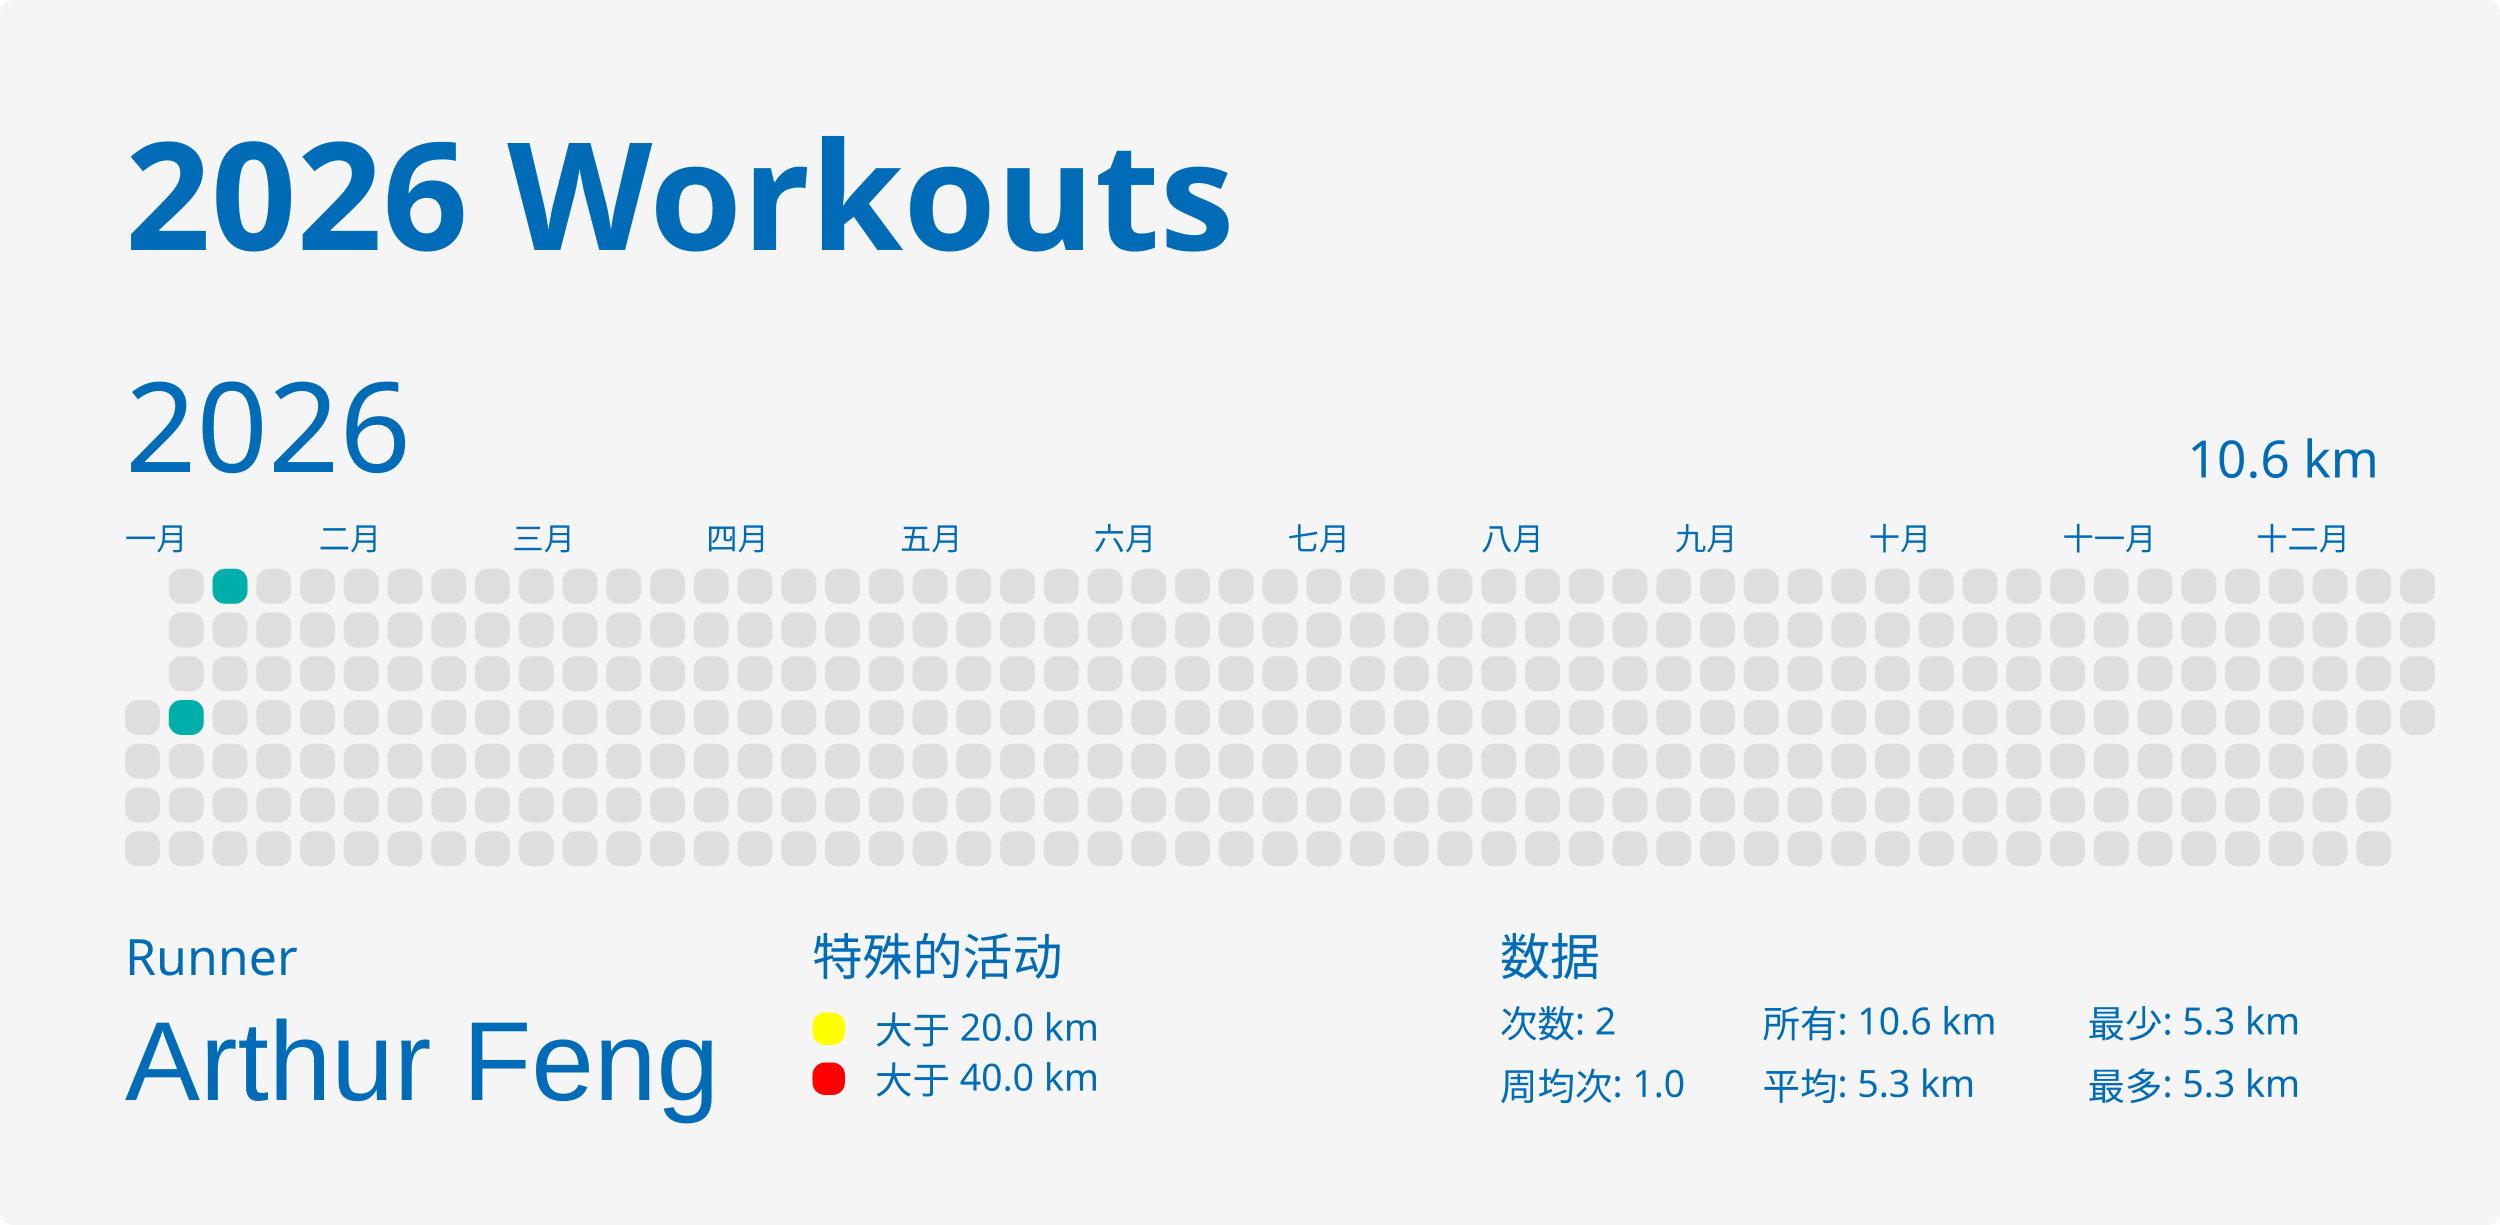
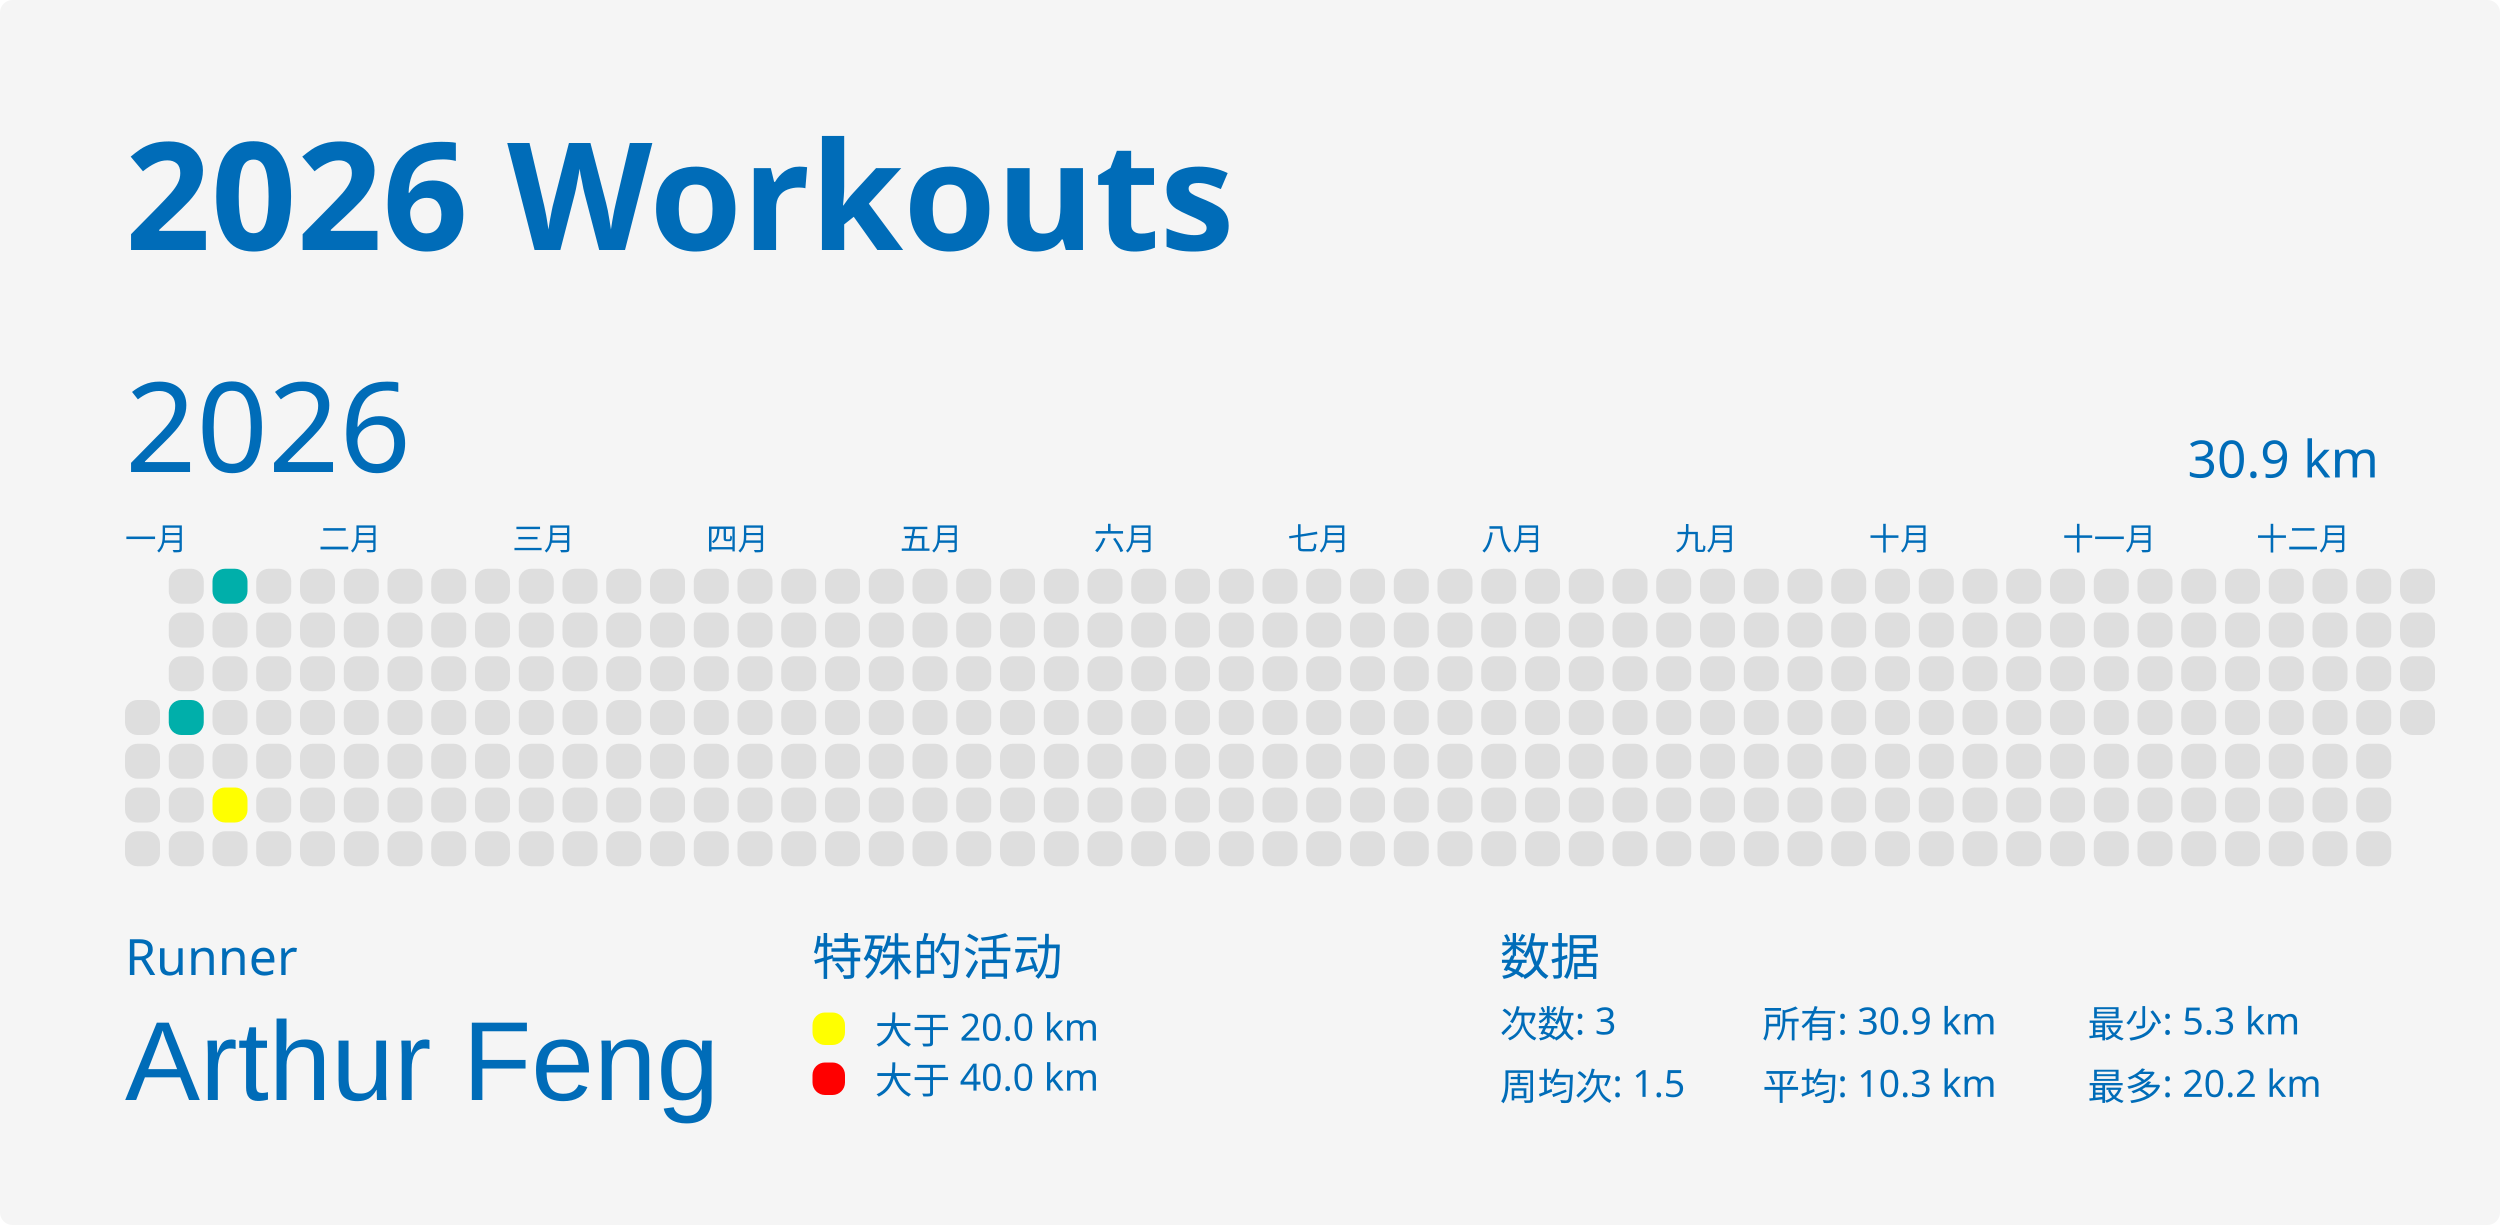
<svg xmlns="http://www.w3.org/2000/svg" baseProfile="full" height="98mm" version="1.1" viewBox="0,0,200,98" width="200mm">
  <defs />
  <rect fill="#f5f5f5" height="98" rx="1" ry="1" width="200" x="0" y="0" />
  <text fill="#006cb8" style="font-size:12px; font-family:MGI-Regular; font-weight:bold;" x="10" y="20">2026 Workouts</text>
  <text fill="#006cb8" style="font-size:4px; font-family:MGI-Regular" x="10" y="78">Runner</text>
  <text fill="#006cb8" style="font-size:9px; font-family:Arial" x="10" y="88">Arthur Feng</text>
  <text fill="#006cb8" style="font-size:4px; font-family:MGI-Regular" x="65" y="78">特殊的活动</text>
  <rect fill="yellow" height="2.6" rx="1" ry="1" width="2.6" x="65" y="81" />
  <text fill="#006cb8" style="font-size:3px; font-family:MGI-Regular" x="70" y="83.5">大于 20.0 km</text>
  <rect fill="red" height="2.6" rx="1" ry="1" width="2.6" x="65" y="85" />
  <text fill="#006cb8" style="font-size:3px; font-family:MGI-Regular" x="70" y="87.5">大于 40.0 km</text>
  <text fill="#006cb8" style="font-size:4px; font-family:MGI-Regular" x="120" y="78">数据</text>
-   <text fill="#006cb8" style="font-size:3px; font-family:MGI-Regular" x="120" y="83">次数: 2</text>
-   <text fill="#006cb8" style="font-size:3px; font-family:MGI-Regular" x="120" y="88">周均次: 1.0</text>
-   <text fill="#006cb8" style="font-size:3px; font-family:MGI-Regular" x="141" y="83">所有: 10.6 km</text>
-   <text fill="#006cb8" style="font-size:3px; font-family:MGI-Regular" x="141" y="88">平均: 5.3 km</text>
+   <text fill="#006cb8" style="font-size:3px; font-family:MGI-Regular" x="120" y="83">次数: 3</text>
+   <text fill="#006cb8" style="font-size:3px; font-family:MGI-Regular" x="120" y="88">周均次: 1.5</text>
+   <text fill="#006cb8" style="font-size:3px; font-family:MGI-Regular" x="141" y="83">所有: 30.9 km</text>
+   <text fill="#006cb8" style="font-size:3px; font-family:MGI-Regular" x="141" y="88">平均: 10.3 km</text>
  <text fill="#006cb8" style="font-size:3px; font-family:MGI-Regular" x="167" y="83">最少: 5.3 km</text>
-   <text fill="#006cb8" style="font-size:3px; font-family:MGI-Regular" x="167" y="88">最多: 5.3 km</text>
+   <text fill="#006cb8" style="font-size:3px; font-family:MGI-Regular" x="167" y="88">最多: 20.2 km</text>
  <text dominant-baseline="hanging" fill="#006cb8" style="font-size:10.0px; font-family:MGI-Regular;" x="10" y="30">2026</text>
-   <text dominant-baseline="hanging" fill="#006cb8" style="font-size:4.125px; font-family:MGI-Regular;" x="175" y="35">10.6 km</text>
+   <text dominant-baseline="hanging" fill="#006cb8" style="font-size:4.125px; font-family:MGI-Regular;" x="175" y="35">30.9 km</text>
  <text fill="#006cb8" style="font-size:2.5px; font-family:MGI-Regular" x="10.0" y="44">一月</text>
  <text fill="#006cb8" style="font-size:2.5px; font-family:MGI-Regular" x="25.5" y="44">二月</text>
  <text fill="#006cb8" style="font-size:2.5px; font-family:MGI-Regular" x="41.0" y="44">三月</text>
  <text fill="#006cb8" style="font-size:2.5px; font-family:MGI-Regular" x="56.5" y="44">四月</text>
  <text fill="#006cb8" style="font-size:2.5px; font-family:MGI-Regular" x="72.0" y="44">五月</text>
  <text fill="#006cb8" style="font-size:2.5px; font-family:MGI-Regular" x="87.5" y="44">六月</text>
  <text fill="#006cb8" style="font-size:2.5px; font-family:MGI-Regular" x="103.0" y="44">七月</text>
  <text fill="#006cb8" style="font-size:2.5px; font-family:MGI-Regular" x="118.5" y="44">八月</text>
  <text fill="#006cb8" style="font-size:2.5px; font-family:MGI-Regular" x="134.0" y="44">九月</text>
  <text fill="#006cb8" style="font-size:2.5px; font-family:MGI-Regular" x="149.5" y="44">十月</text>
  <text fill="#006cb8" style="font-size:2.5px; font-family:MGI-Regular" x="165.0" y="44">十一月</text>
  <text fill="#006cb8" style="font-size:2.5px; font-family:MGI-Regular" x="180.5" y="44">十二月</text>
  <rect fill="#dedede" height="2.8" rx="1" ry="1" width="2.8" x="10.0" y="56.0" />
  <rect fill="#dedede" height="2.8" rx="1" ry="1" width="2.8" x="10.0" y="59.5" />
  <rect fill="#dedede" height="2.8" rx="1" ry="1" width="2.8" x="10.0" y="63.0" />
  <rect fill="#dedede" height="2.8" rx="1" ry="1" width="2.8" x="10.0" y="66.5" />
  <rect fill="#dedede" height="2.8" rx="1" ry="1" width="2.8" x="13.5" y="45.5" />
  <rect fill="#dedede" height="2.8" rx="1" ry="1" width="2.8" x="13.5" y="49.0" />
  <rect fill="#dedede" height="2.8" rx="1" ry="1" width="2.8" x="13.5" y="52.5" />
  <rect fill="#00AFAA" height="2.8" rx="1" ry="1" width="2.8" x="13.5" y="56.0" />
  <rect fill="#dedede" height="2.8" rx="1" ry="1" width="2.8" x="13.5" y="59.5" />
  <rect fill="#dedede" height="2.8" rx="1" ry="1" width="2.8" x="13.5" y="63.0" />
  <rect fill="#dedede" height="2.8" rx="1" ry="1" width="2.8" x="13.5" y="66.5" />
  <rect fill="#00AFAA" height="2.8" rx="1" ry="1" width="2.8" x="17.0" y="45.5" />
  <rect fill="#dedede" height="2.8" rx="1" ry="1" width="2.8" x="17.0" y="49.0" />
  <rect fill="#dedede" height="2.8" rx="1" ry="1" width="2.8" x="17.0" y="52.5" />
  <rect fill="#dedede" height="2.8" rx="1" ry="1" width="2.8" x="17.0" y="56.0" />
  <rect fill="#dedede" height="2.8" rx="1" ry="1" width="2.8" x="17.0" y="59.5" />
-   <rect fill="#dedede" height="2.8" rx="1" ry="1" width="2.8" x="17.0" y="63.0" />
+   <rect fill="yellow" height="2.8" rx="1" ry="1" width="2.8" x="17.0" y="63.0" />
  <rect fill="#dedede" height="2.8" rx="1" ry="1" width="2.8" x="17.0" y="66.5" />
  <rect fill="#dedede" height="2.8" rx="1" ry="1" width="2.8" x="20.5" y="45.5" />
  <rect fill="#dedede" height="2.8" rx="1" ry="1" width="2.8" x="20.5" y="49.0" />
  <rect fill="#dedede" height="2.8" rx="1" ry="1" width="2.8" x="20.5" y="52.5" />
  <rect fill="#dedede" height="2.8" rx="1" ry="1" width="2.8" x="20.5" y="56.0" />
  <rect fill="#dedede" height="2.8" rx="1" ry="1" width="2.8" x="20.5" y="59.5" />
  <rect fill="#dedede" height="2.8" rx="1" ry="1" width="2.8" x="20.5" y="63.0" />
  <rect fill="#dedede" height="2.8" rx="1" ry="1" width="2.8" x="20.5" y="66.5" />
  <rect fill="#dedede" height="2.8" rx="1" ry="1" width="2.8" x="24.0" y="45.5" />
  <rect fill="#dedede" height="2.8" rx="1" ry="1" width="2.8" x="24.0" y="49.0" />
  <rect fill="#dedede" height="2.8" rx="1" ry="1" width="2.8" x="24.0" y="52.5" />
  <rect fill="#dedede" height="2.8" rx="1" ry="1" width="2.8" x="24.0" y="56.0" />
  <rect fill="#dedede" height="2.8" rx="1" ry="1" width="2.8" x="24.0" y="59.5" />
  <rect fill="#dedede" height="2.8" rx="1" ry="1" width="2.8" x="24.0" y="63.0" />
  <rect fill="#dedede" height="2.8" rx="1" ry="1" width="2.8" x="24.0" y="66.5" />
  <rect fill="#dedede" height="2.8" rx="1" ry="1" width="2.8" x="27.5" y="45.5" />
  <rect fill="#dedede" height="2.8" rx="1" ry="1" width="2.8" x="27.5" y="49.0" />
  <rect fill="#dedede" height="2.8" rx="1" ry="1" width="2.8" x="27.5" y="52.5" />
  <rect fill="#dedede" height="2.8" rx="1" ry="1" width="2.8" x="27.5" y="56.0" />
  <rect fill="#dedede" height="2.8" rx="1" ry="1" width="2.8" x="27.5" y="59.5" />
  <rect fill="#dedede" height="2.8" rx="1" ry="1" width="2.8" x="27.5" y="63.0" />
  <rect fill="#dedede" height="2.8" rx="1" ry="1" width="2.8" x="27.5" y="66.5" />
  <rect fill="#dedede" height="2.8" rx="1" ry="1" width="2.8" x="31.0" y="45.5" />
  <rect fill="#dedede" height="2.8" rx="1" ry="1" width="2.8" x="31.0" y="49.0" />
  <rect fill="#dedede" height="2.8" rx="1" ry="1" width="2.8" x="31.0" y="52.5" />
  <rect fill="#dedede" height="2.8" rx="1" ry="1" width="2.8" x="31.0" y="56.0" />
  <rect fill="#dedede" height="2.8" rx="1" ry="1" width="2.8" x="31.0" y="59.5" />
  <rect fill="#dedede" height="2.8" rx="1" ry="1" width="2.8" x="31.0" y="63.0" />
  <rect fill="#dedede" height="2.8" rx="1" ry="1" width="2.8" x="31.0" y="66.5" />
  <rect fill="#dedede" height="2.8" rx="1" ry="1" width="2.8" x="34.5" y="45.5" />
  <rect fill="#dedede" height="2.8" rx="1" ry="1" width="2.8" x="34.5" y="49.0" />
  <rect fill="#dedede" height="2.8" rx="1" ry="1" width="2.8" x="34.5" y="52.5" />
  <rect fill="#dedede" height="2.8" rx="1" ry="1" width="2.8" x="34.5" y="56.0" />
  <rect fill="#dedede" height="2.8" rx="1" ry="1" width="2.8" x="34.5" y="59.5" />
  <rect fill="#dedede" height="2.8" rx="1" ry="1" width="2.8" x="34.5" y="63.0" />
  <rect fill="#dedede" height="2.8" rx="1" ry="1" width="2.8" x="34.5" y="66.5" />
  <rect fill="#dedede" height="2.8" rx="1" ry="1" width="2.8" x="38.0" y="45.5" />
  <rect fill="#dedede" height="2.8" rx="1" ry="1" width="2.8" x="38.0" y="49.0" />
  <rect fill="#dedede" height="2.8" rx="1" ry="1" width="2.8" x="38.0" y="52.5" />
  <rect fill="#dedede" height="2.8" rx="1" ry="1" width="2.8" x="38.0" y="56.0" />
  <rect fill="#dedede" height="2.8" rx="1" ry="1" width="2.8" x="38.0" y="59.5" />
  <rect fill="#dedede" height="2.8" rx="1" ry="1" width="2.8" x="38.0" y="63.0" />
  <rect fill="#dedede" height="2.8" rx="1" ry="1" width="2.8" x="38.0" y="66.5" />
  <rect fill="#dedede" height="2.8" rx="1" ry="1" width="2.8" x="41.5" y="45.5" />
  <rect fill="#dedede" height="2.8" rx="1" ry="1" width="2.8" x="41.5" y="49.0" />
  <rect fill="#dedede" height="2.8" rx="1" ry="1" width="2.8" x="41.5" y="52.5" />
  <rect fill="#dedede" height="2.8" rx="1" ry="1" width="2.8" x="41.5" y="56.0" />
  <rect fill="#dedede" height="2.8" rx="1" ry="1" width="2.8" x="41.5" y="59.5" />
  <rect fill="#dedede" height="2.8" rx="1" ry="1" width="2.8" x="41.5" y="63.0" />
  <rect fill="#dedede" height="2.8" rx="1" ry="1" width="2.8" x="41.5" y="66.5" />
  <rect fill="#dedede" height="2.8" rx="1" ry="1" width="2.8" x="45.0" y="45.5" />
  <rect fill="#dedede" height="2.8" rx="1" ry="1" width="2.8" x="45.0" y="49.0" />
  <rect fill="#dedede" height="2.8" rx="1" ry="1" width="2.8" x="45.0" y="52.5" />
  <rect fill="#dedede" height="2.8" rx="1" ry="1" width="2.8" x="45.0" y="56.0" />
  <rect fill="#dedede" height="2.8" rx="1" ry="1" width="2.8" x="45.0" y="59.5" />
  <rect fill="#dedede" height="2.8" rx="1" ry="1" width="2.8" x="45.0" y="63.0" />
  <rect fill="#dedede" height="2.8" rx="1" ry="1" width="2.8" x="45.0" y="66.5" />
  <rect fill="#dedede" height="2.8" rx="1" ry="1" width="2.8" x="48.5" y="45.5" />
  <rect fill="#dedede" height="2.8" rx="1" ry="1" width="2.8" x="48.5" y="49.0" />
  <rect fill="#dedede" height="2.8" rx="1" ry="1" width="2.8" x="48.5" y="52.5" />
  <rect fill="#dedede" height="2.8" rx="1" ry="1" width="2.8" x="48.5" y="56.0" />
  <rect fill="#dedede" height="2.8" rx="1" ry="1" width="2.8" x="48.5" y="59.5" />
  <rect fill="#dedede" height="2.8" rx="1" ry="1" width="2.8" x="48.5" y="63.0" />
  <rect fill="#dedede" height="2.8" rx="1" ry="1" width="2.8" x="48.5" y="66.5" />
  <rect fill="#dedede" height="2.8" rx="1" ry="1" width="2.8" x="52.0" y="45.5" />
  <rect fill="#dedede" height="2.8" rx="1" ry="1" width="2.8" x="52.0" y="49.0" />
  <rect fill="#dedede" height="2.8" rx="1" ry="1" width="2.8" x="52.0" y="52.5" />
  <rect fill="#dedede" height="2.8" rx="1" ry="1" width="2.8" x="52.0" y="56.0" />
  <rect fill="#dedede" height="2.8" rx="1" ry="1" width="2.8" x="52.0" y="59.5" />
  <rect fill="#dedede" height="2.8" rx="1" ry="1" width="2.8" x="52.0" y="63.0" />
  <rect fill="#dedede" height="2.8" rx="1" ry="1" width="2.8" x="52.0" y="66.5" />
  <rect fill="#dedede" height="2.8" rx="1" ry="1" width="2.8" x="55.5" y="45.5" />
  <rect fill="#dedede" height="2.8" rx="1" ry="1" width="2.8" x="55.5" y="49.0" />
  <rect fill="#dedede" height="2.8" rx="1" ry="1" width="2.8" x="55.5" y="52.5" />
  <rect fill="#dedede" height="2.8" rx="1" ry="1" width="2.8" x="55.5" y="56.0" />
  <rect fill="#dedede" height="2.8" rx="1" ry="1" width="2.8" x="55.5" y="59.5" />
  <rect fill="#dedede" height="2.8" rx="1" ry="1" width="2.8" x="55.5" y="63.0" />
  <rect fill="#dedede" height="2.8" rx="1" ry="1" width="2.8" x="55.5" y="66.5" />
  <rect fill="#dedede" height="2.8" rx="1" ry="1" width="2.8" x="59.0" y="45.5" />
  <rect fill="#dedede" height="2.8" rx="1" ry="1" width="2.8" x="59.0" y="49.0" />
  <rect fill="#dedede" height="2.8" rx="1" ry="1" width="2.8" x="59.0" y="52.5" />
  <rect fill="#dedede" height="2.8" rx="1" ry="1" width="2.8" x="59.0" y="56.0" />
  <rect fill="#dedede" height="2.8" rx="1" ry="1" width="2.8" x="59.0" y="59.5" />
  <rect fill="#dedede" height="2.8" rx="1" ry="1" width="2.8" x="59.0" y="63.0" />
  <rect fill="#dedede" height="2.8" rx="1" ry="1" width="2.8" x="59.0" y="66.5" />
  <rect fill="#dedede" height="2.8" rx="1" ry="1" width="2.8" x="62.5" y="45.5" />
  <rect fill="#dedede" height="2.8" rx="1" ry="1" width="2.8" x="62.5" y="49.0" />
  <rect fill="#dedede" height="2.8" rx="1" ry="1" width="2.8" x="62.5" y="52.5" />
  <rect fill="#dedede" height="2.8" rx="1" ry="1" width="2.8" x="62.5" y="56.0" />
  <rect fill="#dedede" height="2.8" rx="1" ry="1" width="2.8" x="62.5" y="59.5" />
  <rect fill="#dedede" height="2.8" rx="1" ry="1" width="2.8" x="62.5" y="63.0" />
  <rect fill="#dedede" height="2.8" rx="1" ry="1" width="2.8" x="62.5" y="66.5" />
  <rect fill="#dedede" height="2.8" rx="1" ry="1" width="2.8" x="66.0" y="45.5" />
  <rect fill="#dedede" height="2.8" rx="1" ry="1" width="2.8" x="66.0" y="49.0" />
  <rect fill="#dedede" height="2.8" rx="1" ry="1" width="2.8" x="66.0" y="52.5" />
  <rect fill="#dedede" height="2.8" rx="1" ry="1" width="2.8" x="66.0" y="56.0" />
  <rect fill="#dedede" height="2.8" rx="1" ry="1" width="2.8" x="66.0" y="59.5" />
  <rect fill="#dedede" height="2.8" rx="1" ry="1" width="2.8" x="66.0" y="63.0" />
  <rect fill="#dedede" height="2.8" rx="1" ry="1" width="2.8" x="66.0" y="66.5" />
  <rect fill="#dedede" height="2.8" rx="1" ry="1" width="2.8" x="69.5" y="45.5" />
  <rect fill="#dedede" height="2.8" rx="1" ry="1" width="2.8" x="69.5" y="49.0" />
  <rect fill="#dedede" height="2.8" rx="1" ry="1" width="2.8" x="69.5" y="52.5" />
  <rect fill="#dedede" height="2.8" rx="1" ry="1" width="2.8" x="69.5" y="56.0" />
  <rect fill="#dedede" height="2.8" rx="1" ry="1" width="2.8" x="69.5" y="59.5" />
  <rect fill="#dedede" height="2.8" rx="1" ry="1" width="2.8" x="69.5" y="63.0" />
  <rect fill="#dedede" height="2.8" rx="1" ry="1" width="2.8" x="69.5" y="66.5" />
  <rect fill="#dedede" height="2.8" rx="1" ry="1" width="2.8" x="73.0" y="45.5" />
  <rect fill="#dedede" height="2.8" rx="1" ry="1" width="2.8" x="73.0" y="49.0" />
  <rect fill="#dedede" height="2.8" rx="1" ry="1" width="2.8" x="73.0" y="52.5" />
  <rect fill="#dedede" height="2.8" rx="1" ry="1" width="2.8" x="73.0" y="56.0" />
  <rect fill="#dedede" height="2.8" rx="1" ry="1" width="2.8" x="73.0" y="59.5" />
  <rect fill="#dedede" height="2.8" rx="1" ry="1" width="2.8" x="73.0" y="63.0" />
  <rect fill="#dedede" height="2.8" rx="1" ry="1" width="2.8" x="73.0" y="66.5" />
  <rect fill="#dedede" height="2.8" rx="1" ry="1" width="2.8" x="76.5" y="45.5" />
  <rect fill="#dedede" height="2.8" rx="1" ry="1" width="2.8" x="76.5" y="49.0" />
  <rect fill="#dedede" height="2.8" rx="1" ry="1" width="2.8" x="76.5" y="52.5" />
  <rect fill="#dedede" height="2.8" rx="1" ry="1" width="2.8" x="76.5" y="56.0" />
  <rect fill="#dedede" height="2.8" rx="1" ry="1" width="2.8" x="76.5" y="59.5" />
  <rect fill="#dedede" height="2.8" rx="1" ry="1" width="2.8" x="76.5" y="63.0" />
  <rect fill="#dedede" height="2.8" rx="1" ry="1" width="2.8" x="76.5" y="66.5" />
  <rect fill="#dedede" height="2.8" rx="1" ry="1" width="2.8" x="80.0" y="45.5" />
  <rect fill="#dedede" height="2.8" rx="1" ry="1" width="2.8" x="80.0" y="49.0" />
  <rect fill="#dedede" height="2.8" rx="1" ry="1" width="2.8" x="80.0" y="52.5" />
  <rect fill="#dedede" height="2.8" rx="1" ry="1" width="2.8" x="80.0" y="56.0" />
  <rect fill="#dedede" height="2.8" rx="1" ry="1" width="2.8" x="80.0" y="59.5" />
  <rect fill="#dedede" height="2.8" rx="1" ry="1" width="2.8" x="80.0" y="63.0" />
  <rect fill="#dedede" height="2.8" rx="1" ry="1" width="2.8" x="80.0" y="66.5" />
  <rect fill="#dedede" height="2.8" rx="1" ry="1" width="2.8" x="83.5" y="45.5" />
  <rect fill="#dedede" height="2.8" rx="1" ry="1" width="2.8" x="83.5" y="49.0" />
  <rect fill="#dedede" height="2.8" rx="1" ry="1" width="2.8" x="83.5" y="52.5" />
  <rect fill="#dedede" height="2.8" rx="1" ry="1" width="2.8" x="83.5" y="56.0" />
  <rect fill="#dedede" height="2.8" rx="1" ry="1" width="2.8" x="83.5" y="59.5" />
  <rect fill="#dedede" height="2.8" rx="1" ry="1" width="2.8" x="83.5" y="63.0" />
  <rect fill="#dedede" height="2.8" rx="1" ry="1" width="2.8" x="83.5" y="66.5" />
  <rect fill="#dedede" height="2.8" rx="1" ry="1" width="2.8" x="87.0" y="45.5" />
  <rect fill="#dedede" height="2.8" rx="1" ry="1" width="2.8" x="87.0" y="49.0" />
  <rect fill="#dedede" height="2.8" rx="1" ry="1" width="2.8" x="87.0" y="52.5" />
  <rect fill="#dedede" height="2.8" rx="1" ry="1" width="2.8" x="87.0" y="56.0" />
  <rect fill="#dedede" height="2.8" rx="1" ry="1" width="2.8" x="87.0" y="59.5" />
  <rect fill="#dedede" height="2.8" rx="1" ry="1" width="2.8" x="87.0" y="63.0" />
  <rect fill="#dedede" height="2.8" rx="1" ry="1" width="2.8" x="87.0" y="66.5" />
  <rect fill="#dedede" height="2.8" rx="1" ry="1" width="2.8" x="90.5" y="45.5" />
  <rect fill="#dedede" height="2.8" rx="1" ry="1" width="2.8" x="90.5" y="49.0" />
  <rect fill="#dedede" height="2.8" rx="1" ry="1" width="2.8" x="90.5" y="52.5" />
  <rect fill="#dedede" height="2.8" rx="1" ry="1" width="2.8" x="90.5" y="56.0" />
  <rect fill="#dedede" height="2.8" rx="1" ry="1" width="2.8" x="90.5" y="59.5" />
  <rect fill="#dedede" height="2.8" rx="1" ry="1" width="2.8" x="90.5" y="63.0" />
  <rect fill="#dedede" height="2.8" rx="1" ry="1" width="2.8" x="90.5" y="66.5" />
  <rect fill="#dedede" height="2.8" rx="1" ry="1" width="2.8" x="94.0" y="45.5" />
  <rect fill="#dedede" height="2.8" rx="1" ry="1" width="2.8" x="94.0" y="49.0" />
  <rect fill="#dedede" height="2.8" rx="1" ry="1" width="2.8" x="94.0" y="52.5" />
  <rect fill="#dedede" height="2.8" rx="1" ry="1" width="2.8" x="94.0" y="56.0" />
  <rect fill="#dedede" height="2.8" rx="1" ry="1" width="2.8" x="94.0" y="59.5" />
  <rect fill="#dedede" height="2.8" rx="1" ry="1" width="2.8" x="94.0" y="63.0" />
  <rect fill="#dedede" height="2.8" rx="1" ry="1" width="2.8" x="94.0" y="66.5" />
  <rect fill="#dedede" height="2.8" rx="1" ry="1" width="2.8" x="97.5" y="45.5" />
  <rect fill="#dedede" height="2.8" rx="1" ry="1" width="2.8" x="97.5" y="49.0" />
  <rect fill="#dedede" height="2.8" rx="1" ry="1" width="2.8" x="97.5" y="52.5" />
  <rect fill="#dedede" height="2.8" rx="1" ry="1" width="2.8" x="97.5" y="56.0" />
  <rect fill="#dedede" height="2.8" rx="1" ry="1" width="2.8" x="97.5" y="59.5" />
  <rect fill="#dedede" height="2.8" rx="1" ry="1" width="2.8" x="97.5" y="63.0" />
  <rect fill="#dedede" height="2.8" rx="1" ry="1" width="2.8" x="97.5" y="66.5" />
  <rect fill="#dedede" height="2.8" rx="1" ry="1" width="2.8" x="101.0" y="45.5" />
  <rect fill="#dedede" height="2.8" rx="1" ry="1" width="2.8" x="101.0" y="49.0" />
  <rect fill="#dedede" height="2.8" rx="1" ry="1" width="2.8" x="101.0" y="52.5" />
  <rect fill="#dedede" height="2.8" rx="1" ry="1" width="2.8" x="101.0" y="56.0" />
  <rect fill="#dedede" height="2.8" rx="1" ry="1" width="2.8" x="101.0" y="59.5" />
  <rect fill="#dedede" height="2.8" rx="1" ry="1" width="2.8" x="101.0" y="63.0" />
  <rect fill="#dedede" height="2.8" rx="1" ry="1" width="2.8" x="101.0" y="66.5" />
  <rect fill="#dedede" height="2.8" rx="1" ry="1" width="2.8" x="104.5" y="45.5" />
  <rect fill="#dedede" height="2.8" rx="1" ry="1" width="2.8" x="104.5" y="49.0" />
  <rect fill="#dedede" height="2.8" rx="1" ry="1" width="2.8" x="104.5" y="52.5" />
  <rect fill="#dedede" height="2.8" rx="1" ry="1" width="2.8" x="104.5" y="56.0" />
  <rect fill="#dedede" height="2.8" rx="1" ry="1" width="2.8" x="104.5" y="59.5" />
  <rect fill="#dedede" height="2.8" rx="1" ry="1" width="2.8" x="104.5" y="63.0" />
  <rect fill="#dedede" height="2.8" rx="1" ry="1" width="2.8" x="104.5" y="66.5" />
  <rect fill="#dedede" height="2.8" rx="1" ry="1" width="2.8" x="108.0" y="45.5" />
  <rect fill="#dedede" height="2.8" rx="1" ry="1" width="2.8" x="108.0" y="49.0" />
  <rect fill="#dedede" height="2.8" rx="1" ry="1" width="2.8" x="108.0" y="52.5" />
  <rect fill="#dedede" height="2.8" rx="1" ry="1" width="2.8" x="108.0" y="56.0" />
  <rect fill="#dedede" height="2.8" rx="1" ry="1" width="2.8" x="108.0" y="59.5" />
  <rect fill="#dedede" height="2.8" rx="1" ry="1" width="2.8" x="108.0" y="63.0" />
  <rect fill="#dedede" height="2.8" rx="1" ry="1" width="2.8" x="108.0" y="66.5" />
  <rect fill="#dedede" height="2.8" rx="1" ry="1" width="2.8" x="111.5" y="45.5" />
  <rect fill="#dedede" height="2.8" rx="1" ry="1" width="2.8" x="111.5" y="49.0" />
  <rect fill="#dedede" height="2.8" rx="1" ry="1" width="2.8" x="111.5" y="52.5" />
  <rect fill="#dedede" height="2.8" rx="1" ry="1" width="2.8" x="111.5" y="56.0" />
  <rect fill="#dedede" height="2.8" rx="1" ry="1" width="2.8" x="111.5" y="59.5" />
  <rect fill="#dedede" height="2.8" rx="1" ry="1" width="2.8" x="111.5" y="63.0" />
  <rect fill="#dedede" height="2.8" rx="1" ry="1" width="2.8" x="111.5" y="66.5" />
  <rect fill="#dedede" height="2.8" rx="1" ry="1" width="2.8" x="115.0" y="45.5" />
  <rect fill="#dedede" height="2.8" rx="1" ry="1" width="2.8" x="115.0" y="49.0" />
  <rect fill="#dedede" height="2.8" rx="1" ry="1" width="2.8" x="115.0" y="52.5" />
  <rect fill="#dedede" height="2.8" rx="1" ry="1" width="2.8" x="115.0" y="56.0" />
  <rect fill="#dedede" height="2.8" rx="1" ry="1" width="2.8" x="115.0" y="59.5" />
  <rect fill="#dedede" height="2.8" rx="1" ry="1" width="2.8" x="115.0" y="63.0" />
  <rect fill="#dedede" height="2.8" rx="1" ry="1" width="2.8" x="115.0" y="66.5" />
  <rect fill="#dedede" height="2.8" rx="1" ry="1" width="2.8" x="118.5" y="45.5" />
  <rect fill="#dedede" height="2.8" rx="1" ry="1" width="2.8" x="118.5" y="49.0" />
  <rect fill="#dedede" height="2.8" rx="1" ry="1" width="2.8" x="118.5" y="52.5" />
  <rect fill="#dedede" height="2.8" rx="1" ry="1" width="2.8" x="118.5" y="56.0" />
  <rect fill="#dedede" height="2.8" rx="1" ry="1" width="2.8" x="118.5" y="59.5" />
  <rect fill="#dedede" height="2.8" rx="1" ry="1" width="2.8" x="118.5" y="63.0" />
  <rect fill="#dedede" height="2.8" rx="1" ry="1" width="2.8" x="118.5" y="66.5" />
  <rect fill="#dedede" height="2.8" rx="1" ry="1" width="2.8" x="122.0" y="45.5" />
  <rect fill="#dedede" height="2.8" rx="1" ry="1" width="2.8" x="122.0" y="49.0" />
  <rect fill="#dedede" height="2.8" rx="1" ry="1" width="2.8" x="122.0" y="52.5" />
  <rect fill="#dedede" height="2.8" rx="1" ry="1" width="2.8" x="122.0" y="56.0" />
  <rect fill="#dedede" height="2.8" rx="1" ry="1" width="2.8" x="122.0" y="59.5" />
  <rect fill="#dedede" height="2.8" rx="1" ry="1" width="2.8" x="122.0" y="63.0" />
  <rect fill="#dedede" height="2.8" rx="1" ry="1" width="2.8" x="122.0" y="66.5" />
  <rect fill="#dedede" height="2.8" rx="1" ry="1" width="2.8" x="125.5" y="45.5" />
  <rect fill="#dedede" height="2.8" rx="1" ry="1" width="2.8" x="125.5" y="49.0" />
  <rect fill="#dedede" height="2.8" rx="1" ry="1" width="2.8" x="125.5" y="52.5" />
  <rect fill="#dedede" height="2.8" rx="1" ry="1" width="2.8" x="125.5" y="56.0" />
  <rect fill="#dedede" height="2.8" rx="1" ry="1" width="2.8" x="125.5" y="59.5" />
  <rect fill="#dedede" height="2.8" rx="1" ry="1" width="2.8" x="125.5" y="63.0" />
  <rect fill="#dedede" height="2.8" rx="1" ry="1" width="2.8" x="125.5" y="66.5" />
  <rect fill="#dedede" height="2.8" rx="1" ry="1" width="2.8" x="129.0" y="45.5" />
  <rect fill="#dedede" height="2.8" rx="1" ry="1" width="2.8" x="129.0" y="49.0" />
  <rect fill="#dedede" height="2.8" rx="1" ry="1" width="2.8" x="129.0" y="52.5" />
  <rect fill="#dedede" height="2.8" rx="1" ry="1" width="2.8" x="129.0" y="56.0" />
  <rect fill="#dedede" height="2.8" rx="1" ry="1" width="2.8" x="129.0" y="59.5" />
  <rect fill="#dedede" height="2.8" rx="1" ry="1" width="2.8" x="129.0" y="63.0" />
  <rect fill="#dedede" height="2.8" rx="1" ry="1" width="2.8" x="129.0" y="66.5" />
  <rect fill="#dedede" height="2.8" rx="1" ry="1" width="2.8" x="132.5" y="45.5" />
  <rect fill="#dedede" height="2.8" rx="1" ry="1" width="2.8" x="132.5" y="49.0" />
  <rect fill="#dedede" height="2.8" rx="1" ry="1" width="2.8" x="132.5" y="52.5" />
  <rect fill="#dedede" height="2.8" rx="1" ry="1" width="2.8" x="132.5" y="56.0" />
  <rect fill="#dedede" height="2.8" rx="1" ry="1" width="2.8" x="132.5" y="59.5" />
  <rect fill="#dedede" height="2.8" rx="1" ry="1" width="2.8" x="132.5" y="63.0" />
  <rect fill="#dedede" height="2.8" rx="1" ry="1" width="2.8" x="132.5" y="66.5" />
  <rect fill="#dedede" height="2.8" rx="1" ry="1" width="2.8" x="136.0" y="45.5" />
  <rect fill="#dedede" height="2.8" rx="1" ry="1" width="2.8" x="136.0" y="49.0" />
  <rect fill="#dedede" height="2.8" rx="1" ry="1" width="2.8" x="136.0" y="52.5" />
  <rect fill="#dedede" height="2.8" rx="1" ry="1" width="2.8" x="136.0" y="56.0" />
  <rect fill="#dedede" height="2.8" rx="1" ry="1" width="2.8" x="136.0" y="59.5" />
  <rect fill="#dedede" height="2.8" rx="1" ry="1" width="2.8" x="136.0" y="63.0" />
  <rect fill="#dedede" height="2.8" rx="1" ry="1" width="2.8" x="136.0" y="66.5" />
  <rect fill="#dedede" height="2.8" rx="1" ry="1" width="2.8" x="139.5" y="45.5" />
  <rect fill="#dedede" height="2.8" rx="1" ry="1" width="2.8" x="139.5" y="49.0" />
  <rect fill="#dedede" height="2.8" rx="1" ry="1" width="2.8" x="139.5" y="52.5" />
  <rect fill="#dedede" height="2.8" rx="1" ry="1" width="2.8" x="139.5" y="56.0" />
  <rect fill="#dedede" height="2.8" rx="1" ry="1" width="2.8" x="139.5" y="59.5" />
  <rect fill="#dedede" height="2.8" rx="1" ry="1" width="2.8" x="139.5" y="63.0" />
  <rect fill="#dedede" height="2.8" rx="1" ry="1" width="2.8" x="139.5" y="66.5" />
  <rect fill="#dedede" height="2.8" rx="1" ry="1" width="2.8" x="143.0" y="45.5" />
  <rect fill="#dedede" height="2.8" rx="1" ry="1" width="2.8" x="143.0" y="49.0" />
  <rect fill="#dedede" height="2.8" rx="1" ry="1" width="2.8" x="143.0" y="52.5" />
  <rect fill="#dedede" height="2.8" rx="1" ry="1" width="2.8" x="143.0" y="56.0" />
  <rect fill="#dedede" height="2.8" rx="1" ry="1" width="2.8" x="143.0" y="59.5" />
  <rect fill="#dedede" height="2.8" rx="1" ry="1" width="2.8" x="143.0" y="63.0" />
  <rect fill="#dedede" height="2.8" rx="1" ry="1" width="2.8" x="143.0" y="66.5" />
  <rect fill="#dedede" height="2.8" rx="1" ry="1" width="2.8" x="146.5" y="45.5" />
  <rect fill="#dedede" height="2.8" rx="1" ry="1" width="2.8" x="146.5" y="49.0" />
  <rect fill="#dedede" height="2.8" rx="1" ry="1" width="2.8" x="146.5" y="52.5" />
  <rect fill="#dedede" height="2.8" rx="1" ry="1" width="2.8" x="146.5" y="56.0" />
  <rect fill="#dedede" height="2.8" rx="1" ry="1" width="2.8" x="146.5" y="59.5" />
  <rect fill="#dedede" height="2.8" rx="1" ry="1" width="2.8" x="146.5" y="63.0" />
  <rect fill="#dedede" height="2.8" rx="1" ry="1" width="2.8" x="146.5" y="66.5" />
  <rect fill="#dedede" height="2.8" rx="1" ry="1" width="2.8" x="150.0" y="45.5" />
  <rect fill="#dedede" height="2.8" rx="1" ry="1" width="2.8" x="150.0" y="49.0" />
  <rect fill="#dedede" height="2.8" rx="1" ry="1" width="2.8" x="150.0" y="52.5" />
  <rect fill="#dedede" height="2.8" rx="1" ry="1" width="2.8" x="150.0" y="56.0" />
  <rect fill="#dedede" height="2.8" rx="1" ry="1" width="2.8" x="150.0" y="59.5" />
  <rect fill="#dedede" height="2.8" rx="1" ry="1" width="2.8" x="150.0" y="63.0" />
  <rect fill="#dedede" height="2.8" rx="1" ry="1" width="2.8" x="150.0" y="66.5" />
  <rect fill="#dedede" height="2.8" rx="1" ry="1" width="2.8" x="153.5" y="45.5" />
  <rect fill="#dedede" height="2.8" rx="1" ry="1" width="2.8" x="153.5" y="49.0" />
  <rect fill="#dedede" height="2.8" rx="1" ry="1" width="2.8" x="153.5" y="52.5" />
  <rect fill="#dedede" height="2.8" rx="1" ry="1" width="2.8" x="153.5" y="56.0" />
  <rect fill="#dedede" height="2.8" rx="1" ry="1" width="2.8" x="153.5" y="59.5" />
  <rect fill="#dedede" height="2.8" rx="1" ry="1" width="2.8" x="153.5" y="63.0" />
  <rect fill="#dedede" height="2.8" rx="1" ry="1" width="2.8" x="153.5" y="66.5" />
  <rect fill="#dedede" height="2.8" rx="1" ry="1" width="2.8" x="157.0" y="45.5" />
  <rect fill="#dedede" height="2.8" rx="1" ry="1" width="2.8" x="157.0" y="49.0" />
  <rect fill="#dedede" height="2.8" rx="1" ry="1" width="2.8" x="157.0" y="52.5" />
  <rect fill="#dedede" height="2.8" rx="1" ry="1" width="2.8" x="157.0" y="56.0" />
  <rect fill="#dedede" height="2.8" rx="1" ry="1" width="2.8" x="157.0" y="59.5" />
  <rect fill="#dedede" height="2.8" rx="1" ry="1" width="2.8" x="157.0" y="63.0" />
  <rect fill="#dedede" height="2.8" rx="1" ry="1" width="2.8" x="157.0" y="66.5" />
  <rect fill="#dedede" height="2.8" rx="1" ry="1" width="2.8" x="160.5" y="45.5" />
  <rect fill="#dedede" height="2.8" rx="1" ry="1" width="2.8" x="160.5" y="49.0" />
  <rect fill="#dedede" height="2.8" rx="1" ry="1" width="2.8" x="160.5" y="52.5" />
  <rect fill="#dedede" height="2.8" rx="1" ry="1" width="2.8" x="160.5" y="56.0" />
  <rect fill="#dedede" height="2.8" rx="1" ry="1" width="2.8" x="160.5" y="59.5" />
  <rect fill="#dedede" height="2.8" rx="1" ry="1" width="2.8" x="160.5" y="63.0" />
  <rect fill="#dedede" height="2.8" rx="1" ry="1" width="2.8" x="160.5" y="66.5" />
  <rect fill="#dedede" height="2.8" rx="1" ry="1" width="2.8" x="164.0" y="45.5" />
  <rect fill="#dedede" height="2.8" rx="1" ry="1" width="2.8" x="164.0" y="49.0" />
  <rect fill="#dedede" height="2.8" rx="1" ry="1" width="2.8" x="164.0" y="52.5" />
  <rect fill="#dedede" height="2.8" rx="1" ry="1" width="2.8" x="164.0" y="56.0" />
  <rect fill="#dedede" height="2.8" rx="1" ry="1" width="2.8" x="164.0" y="59.5" />
  <rect fill="#dedede" height="2.8" rx="1" ry="1" width="2.8" x="164.0" y="63.0" />
  <rect fill="#dedede" height="2.8" rx="1" ry="1" width="2.8" x="164.0" y="66.5" />
  <rect fill="#dedede" height="2.8" rx="1" ry="1" width="2.8" x="167.5" y="45.5" />
  <rect fill="#dedede" height="2.8" rx="1" ry="1" width="2.8" x="167.5" y="49.0" />
  <rect fill="#dedede" height="2.8" rx="1" ry="1" width="2.8" x="167.5" y="52.5" />
  <rect fill="#dedede" height="2.8" rx="1" ry="1" width="2.8" x="167.5" y="56.0" />
  <rect fill="#dedede" height="2.8" rx="1" ry="1" width="2.8" x="167.5" y="59.5" />
  <rect fill="#dedede" height="2.8" rx="1" ry="1" width="2.8" x="167.5" y="63.0" />
  <rect fill="#dedede" height="2.8" rx="1" ry="1" width="2.8" x="167.5" y="66.5" />
  <rect fill="#dedede" height="2.8" rx="1" ry="1" width="2.8" x="171.0" y="45.5" />
  <rect fill="#dedede" height="2.8" rx="1" ry="1" width="2.8" x="171.0" y="49.0" />
  <rect fill="#dedede" height="2.8" rx="1" ry="1" width="2.8" x="171.0" y="52.5" />
  <rect fill="#dedede" height="2.8" rx="1" ry="1" width="2.8" x="171.0" y="56.0" />
  <rect fill="#dedede" height="2.8" rx="1" ry="1" width="2.8" x="171.0" y="59.5" />
  <rect fill="#dedede" height="2.8" rx="1" ry="1" width="2.8" x="171.0" y="63.0" />
  <rect fill="#dedede" height="2.8" rx="1" ry="1" width="2.8" x="171.0" y="66.5" />
  <rect fill="#dedede" height="2.8" rx="1" ry="1" width="2.8" x="174.5" y="45.5" />
  <rect fill="#dedede" height="2.8" rx="1" ry="1" width="2.8" x="174.5" y="49.0" />
  <rect fill="#dedede" height="2.8" rx="1" ry="1" width="2.8" x="174.5" y="52.5" />
  <rect fill="#dedede" height="2.8" rx="1" ry="1" width="2.8" x="174.5" y="56.0" />
  <rect fill="#dedede" height="2.8" rx="1" ry="1" width="2.8" x="174.5" y="59.5" />
  <rect fill="#dedede" height="2.8" rx="1" ry="1" width="2.8" x="174.5" y="63.0" />
  <rect fill="#dedede" height="2.8" rx="1" ry="1" width="2.8" x="174.5" y="66.5" />
  <rect fill="#dedede" height="2.8" rx="1" ry="1" width="2.8" x="178.0" y="45.5" />
  <rect fill="#dedede" height="2.8" rx="1" ry="1" width="2.8" x="178.0" y="49.0" />
  <rect fill="#dedede" height="2.8" rx="1" ry="1" width="2.8" x="178.0" y="52.5" />
  <rect fill="#dedede" height="2.8" rx="1" ry="1" width="2.8" x="178.0" y="56.0" />
  <rect fill="#dedede" height="2.8" rx="1" ry="1" width="2.8" x="178.0" y="59.5" />
  <rect fill="#dedede" height="2.8" rx="1" ry="1" width="2.8" x="178.0" y="63.0" />
  <rect fill="#dedede" height="2.8" rx="1" ry="1" width="2.8" x="178.0" y="66.5" />
  <rect fill="#dedede" height="2.8" rx="1" ry="1" width="2.8" x="181.5" y="45.5" />
  <rect fill="#dedede" height="2.8" rx="1" ry="1" width="2.8" x="181.5" y="49.0" />
  <rect fill="#dedede" height="2.8" rx="1" ry="1" width="2.8" x="181.5" y="52.5" />
  <rect fill="#dedede" height="2.8" rx="1" ry="1" width="2.8" x="181.5" y="56.0" />
  <rect fill="#dedede" height="2.8" rx="1" ry="1" width="2.8" x="181.5" y="59.5" />
  <rect fill="#dedede" height="2.8" rx="1" ry="1" width="2.8" x="181.5" y="63.0" />
  <rect fill="#dedede" height="2.8" rx="1" ry="1" width="2.8" x="181.5" y="66.5" />
  <rect fill="#dedede" height="2.8" rx="1" ry="1" width="2.8" x="185.0" y="45.5" />
  <rect fill="#dedede" height="2.8" rx="1" ry="1" width="2.8" x="185.0" y="49.0" />
  <rect fill="#dedede" height="2.8" rx="1" ry="1" width="2.8" x="185.0" y="52.5" />
  <rect fill="#dedede" height="2.8" rx="1" ry="1" width="2.8" x="185.0" y="56.0" />
  <rect fill="#dedede" height="2.8" rx="1" ry="1" width="2.8" x="185.0" y="59.5" />
  <rect fill="#dedede" height="2.8" rx="1" ry="1" width="2.8" x="185.0" y="63.0" />
  <rect fill="#dedede" height="2.8" rx="1" ry="1" width="2.8" x="185.0" y="66.5" />
  <rect fill="#dedede" height="2.8" rx="1" ry="1" width="2.8" x="188.5" y="45.5" />
  <rect fill="#dedede" height="2.8" rx="1" ry="1" width="2.8" x="188.5" y="49.0" />
  <rect fill="#dedede" height="2.8" rx="1" ry="1" width="2.8" x="188.5" y="52.5" />
  <rect fill="#dedede" height="2.8" rx="1" ry="1" width="2.8" x="188.5" y="56.0" />
  <rect fill="#dedede" height="2.8" rx="1" ry="1" width="2.8" x="188.5" y="59.5" />
  <rect fill="#dedede" height="2.8" rx="1" ry="1" width="2.8" x="188.5" y="63.0" />
  <rect fill="#dedede" height="2.8" rx="1" ry="1" width="2.8" x="188.5" y="66.5" />
  <rect fill="#dedede" height="2.8" rx="1" ry="1" width="2.8" x="192.0" y="45.5" />
  <rect fill="#dedede" height="2.8" rx="1" ry="1" width="2.8" x="192.0" y="49.0" />
  <rect fill="#dedede" height="2.8" rx="1" ry="1" width="2.8" x="192.0" y="52.5" />
  <rect fill="#dedede" height="2.8" rx="1" ry="1" width="2.8" x="192.0" y="56.0" />
</svg>
